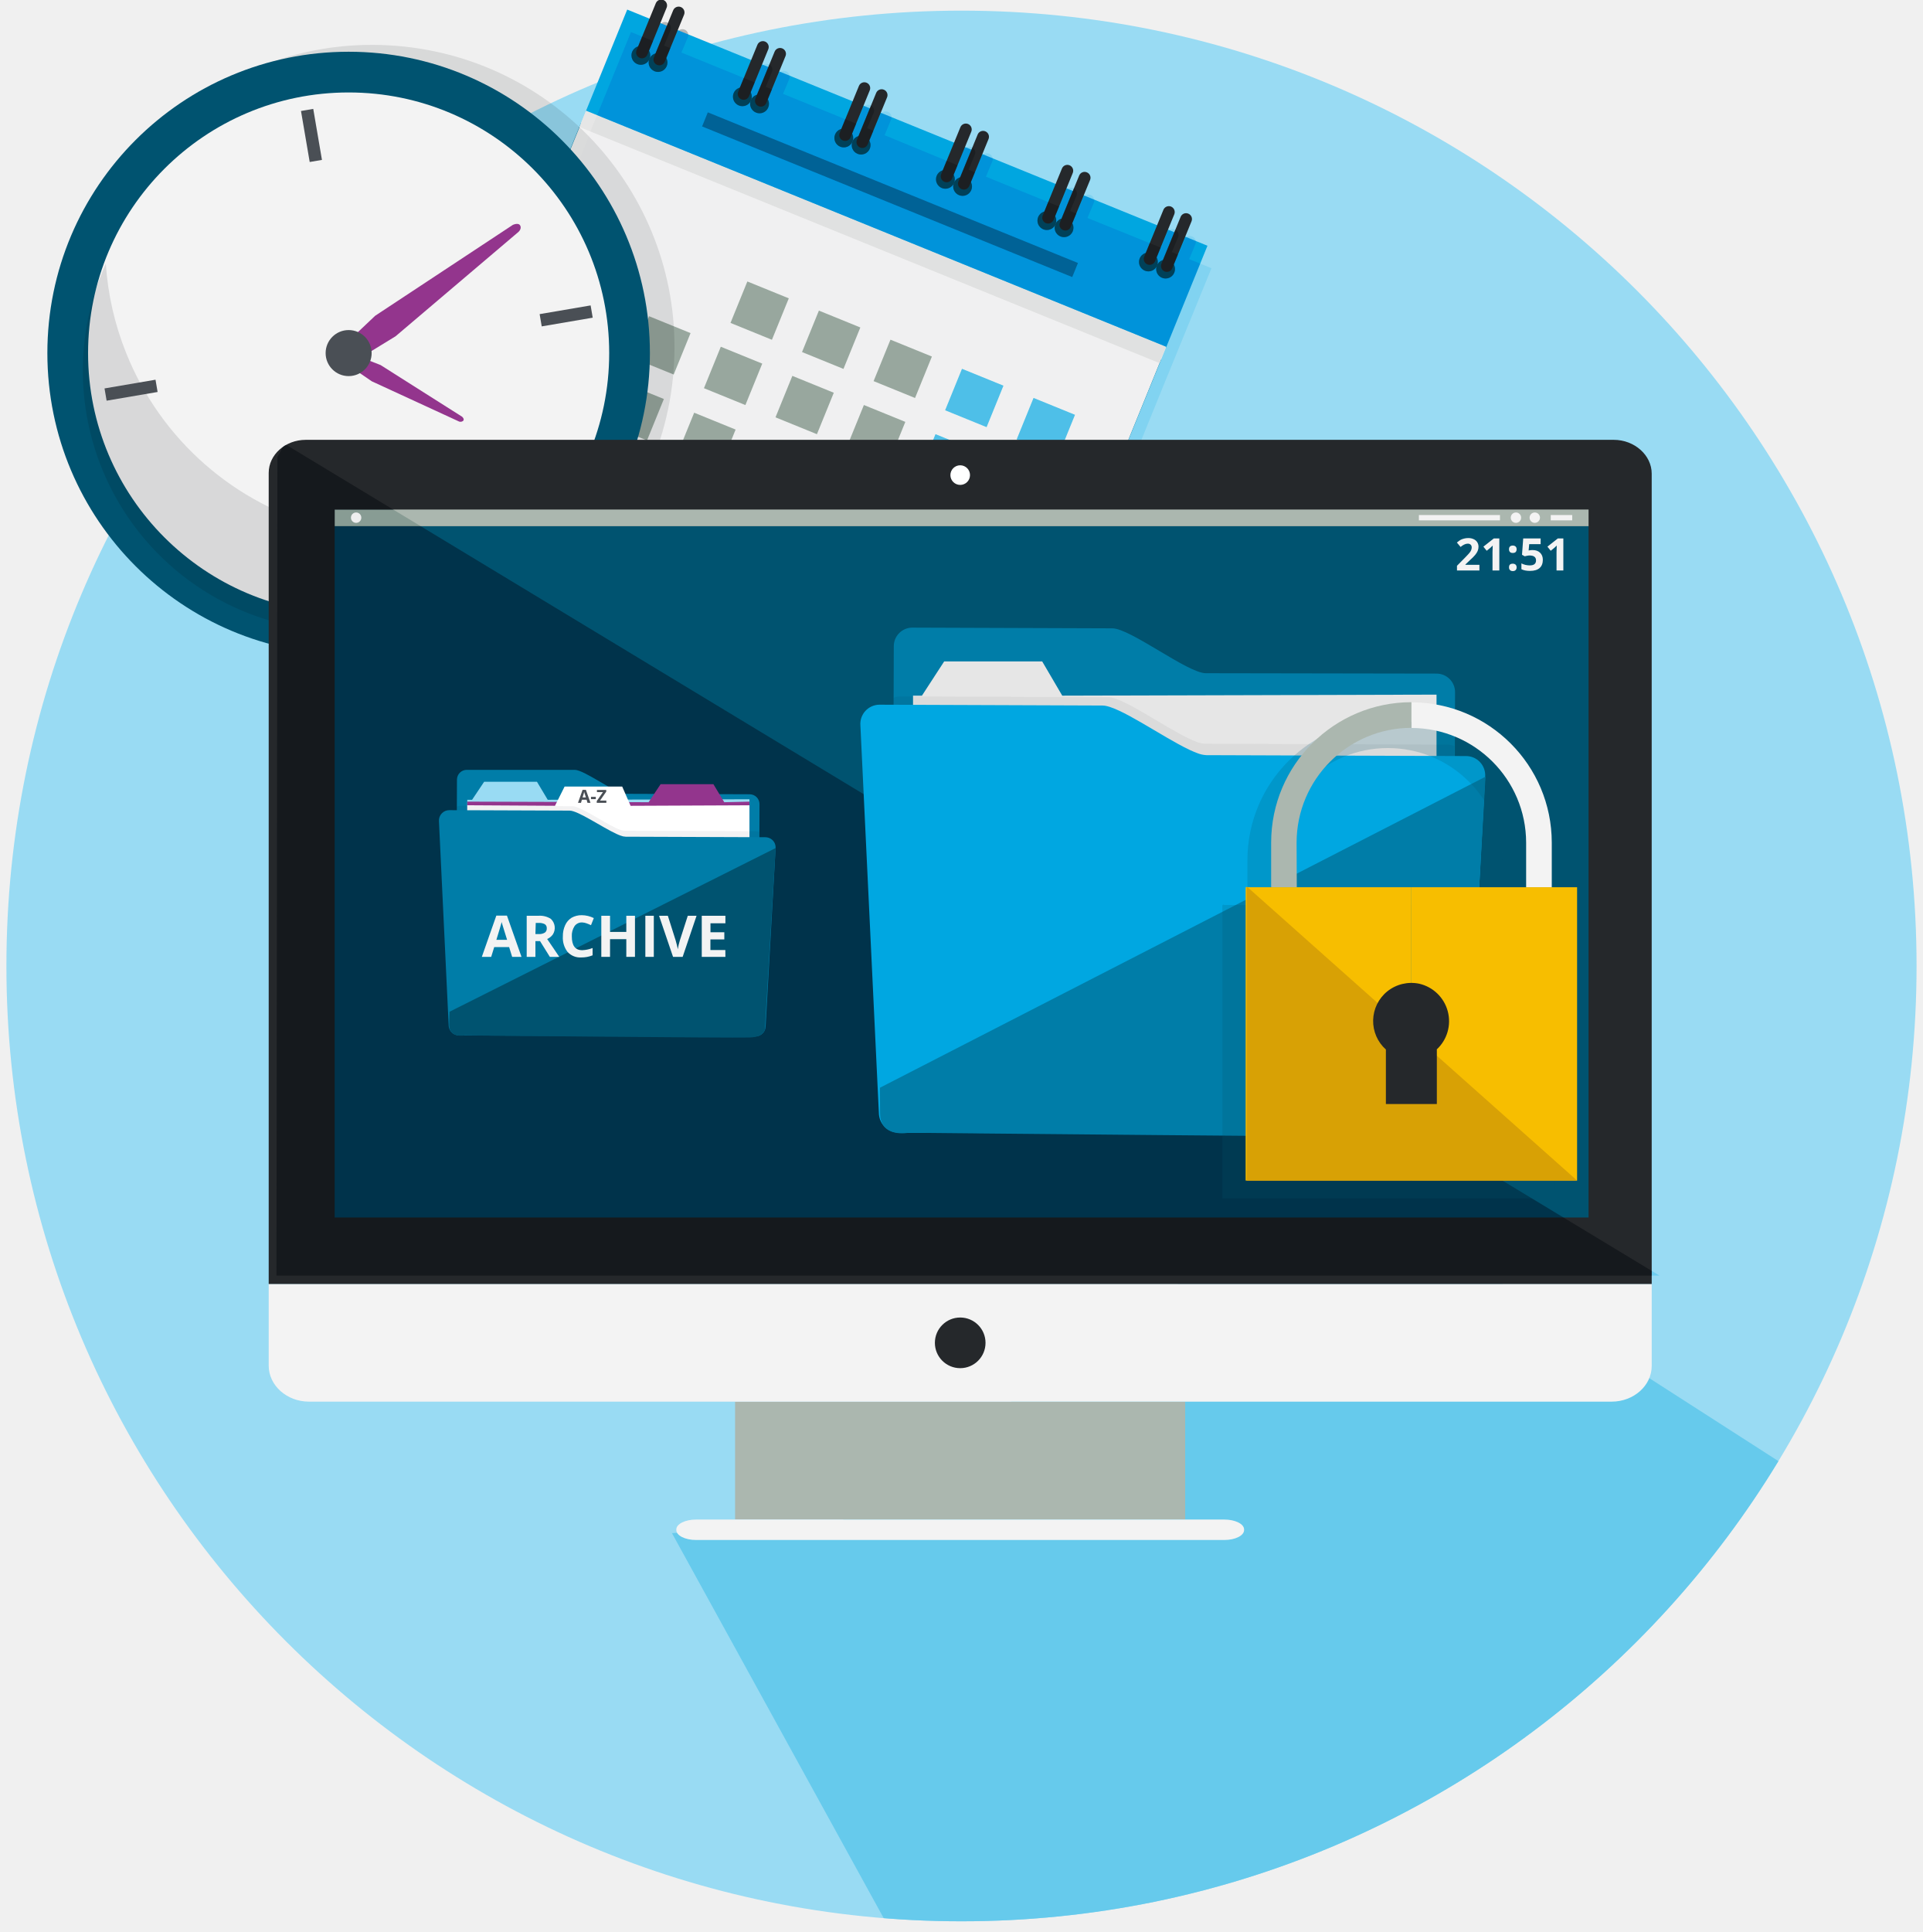
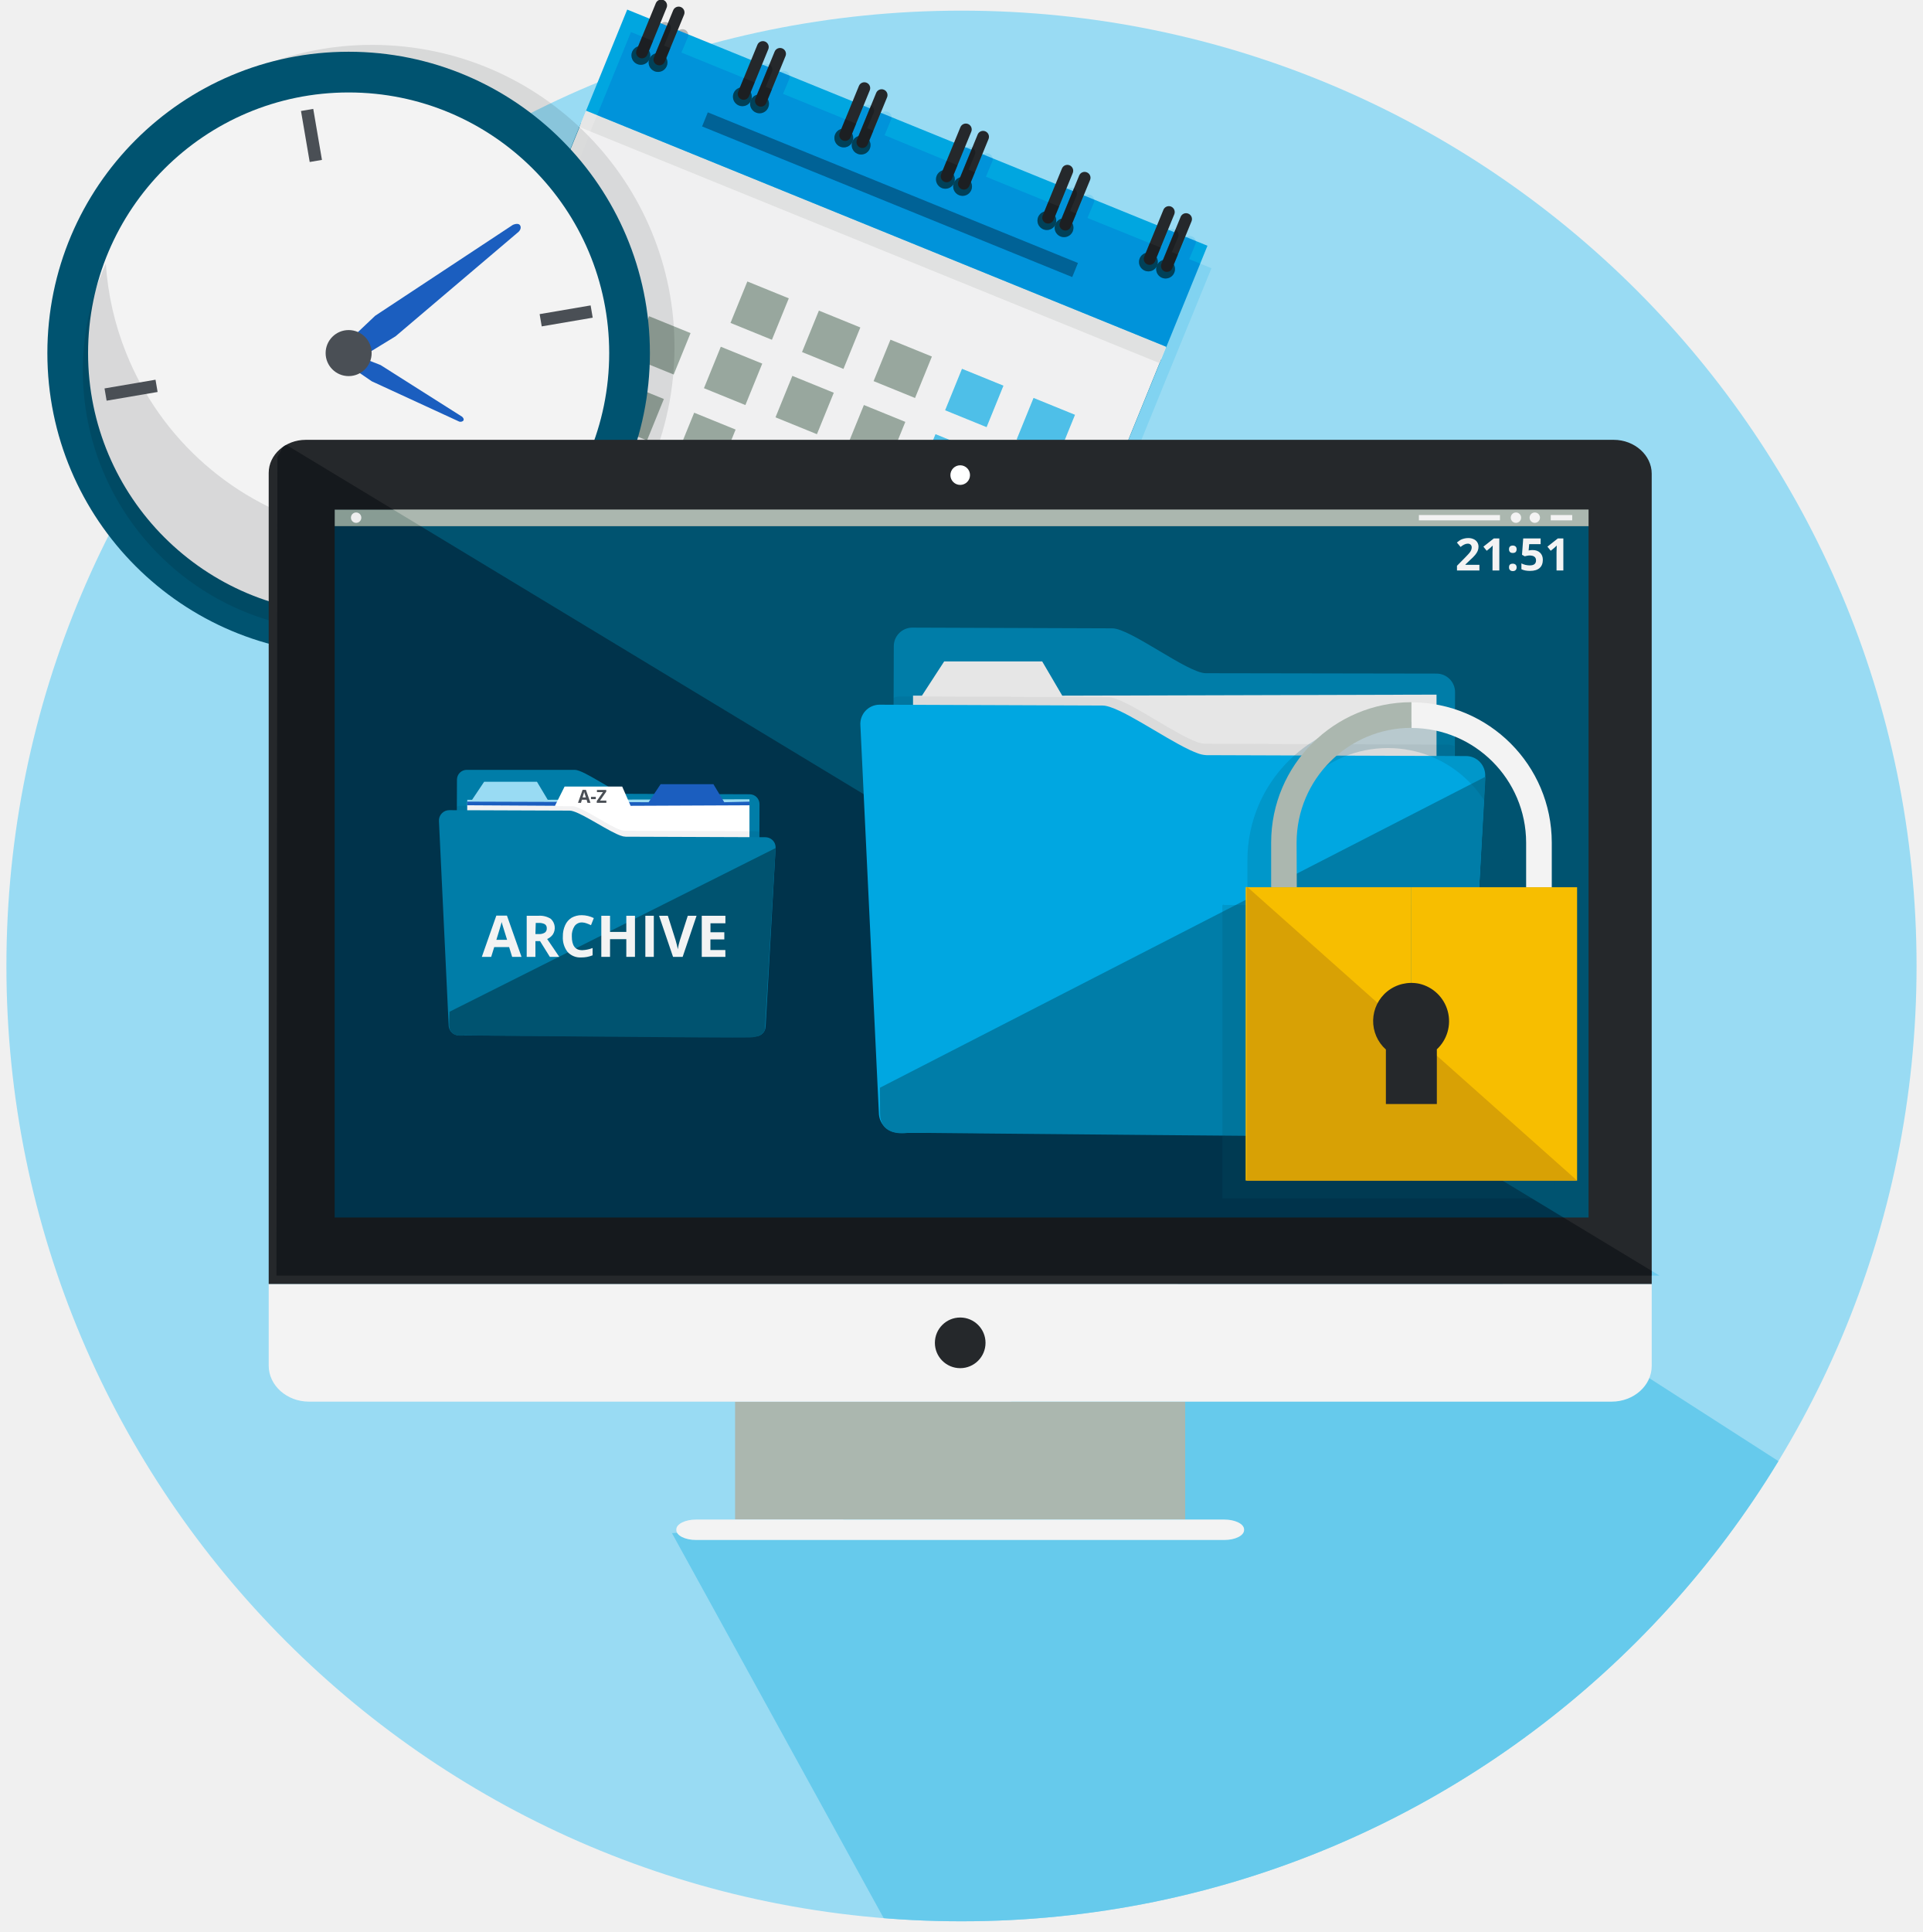
<svg xmlns="http://www.w3.org/2000/svg" viewBox="0 0 300 301.33">
  <defs>
-     <style>.a{fill:none;}.b{isolation:isolate;}.c{fill:#99dbf3;}.d{clip-path:url(#a);}.e{fill:#66caec;}.f{fill:#007da8;}.g,.w{fill:#f3f3f3;}.h{fill:#00a6e0;}.i,.x{fill:#005370;}.j,.n{fill:#25282b;}.k{fill:#e6e6e6;}.l{fill:#abb7af;}.m{fill:#111a1e;opacity:0.27;}.m,.s{mix-blend-mode:overlay;}.n{opacity:0.12;}.n,.o,.t{mix-blend-mode:multiply;}.o,.p,.s,.v{fill:#4a4f55;}.o{opacity:0.16;}.q{fill:#93358d;}.r{fill:#fff;}.s{fill-rule:evenodd;}.t{fill:#a7a9ac;opacity:0.15;}.u{fill:#00a7e1;}.v{font-size:2.83px;}.v,.w{font-family:OpenSans-Bold, Open Sans;font-weight:700;}.w{font-size:7px;}.x{opacity:0.2;}.y{fill:#f7be00;}.z{fill:#d8a105;}</style>
+     <style>.a{fill:none;}.b{isolation:isolate;}.c{fill:#99dbf3;}.d{clip-path:url(#a);}.e{fill:#66caec;}.f{fill:#007da8;}.g,.w{fill:#f3f3f3;}.h{fill:#00a6e0;}.i,.x{fill:#005370;}.j,.n{fill:#25282b;}.k{fill:#e6e6e6;}.l{fill:#abb7af;}.m{fill:#111a1e;opacity:0.27;}.m,.s{mix-blend-mode:overlay;}.n{opacity:0.12;}.n,.o,.t{mix-blend-mode:multiply;}.o,.p,.s,.v{fill:#4a4f55;}.o{opacity:0.16;}.q{fill:#1b5ebf;}.r{fill:#fff;}.s{fill-rule:evenodd;}.t{fill:#a7a9ac;opacity:0.15;}.u{fill:#00a7e1;}.v{font-size:2.83px;}.v,.w{font-family:OpenSans-Bold, Open Sans;font-weight:700;}.w{font-size:7px;}.x{opacity:0.2;}.y{fill:#f7be00;}.z{fill:#d8a105;}</style>
    <clipPath id="a">
      <circle class="a" cx="150" cy="150.66" r="149" />
    </clipPath>
  </defs>
  <g class="b">
    <circle class="c" cx="150" cy="150.66" r="149" />
    <g class="d">
      <polygon class="e" points="104.83 239.12 153.07 326.81 332.34 263.15 207.93 183.23 130.68 237.66 104.83 239.12" />
    </g>
    <rect class="f" x="77.01" y="28.38" width="85.52" height="97.75" transform="translate(3.07 159.07) rotate(-67.86)" />
    <rect class="g" x="81.5" y="23.96" width="80.17" height="97.69" transform="translate(8.33 157.99) rotate(-67.86)" />
    <rect class="h" x="131.33" y="-21.04" width="17.1" height="97.73" transform="translate(61.4 146.91) rotate(-67.86)" />
    <rect class="f" x="137.67" y="-0.8" width="2.37" height="62.34" transform="translate(58.39 147.54) rotate(-67.86)" />
    <circle class="i" cx="99.98" cy="8.64" r="1.47" />
    <circle class="i" cx="102.66" cy="9.75" r="1.47" />
    <path class="j" d="M101,8.53a.92.92,0,0,1-1.19.5h0a.92.92,0,0,1-.5-1.2l3-7.32A.92.92,0,0,1,103.5,0h0a.92.92,0,0,1,.5,1.2Z" />
    <path class="j" d="M103.71,9.62a.91.91,0,0,1-1.19.5h0a.9.9,0,0,1-.5-1.19l3-7.32a.92.92,0,0,1,1.2-.51h0a.92.92,0,0,1,.5,1.2Z" />
    <path class="i" d="M117.18,15.64a1.46,1.46,0,0,1-1.92.81,1.48,1.48,0,0,1-.81-1.92,1.47,1.47,0,0,1,2.73,1.11Z" />
    <path class="i" d="M119.86,16.75a1.46,1.46,0,0,1-1.92.81,1.47,1.47,0,1,1,1.11-2.73A1.47,1.47,0,0,1,119.86,16.75Z" />
    <path class="j" d="M116.86,15a.91.91,0,0,1-1.19.5h0a.91.91,0,0,1-.51-1.19l3-7.32a.92.92,0,0,1,1.19-.51h0a.92.92,0,0,1,.51,1.2Z" />
    <path class="j" d="M119.55,16.06a.91.91,0,0,1-1.2.5h0a.91.91,0,0,1-.5-1.19l3-7.32a.91.91,0,0,1,1.19-.5h0a.91.91,0,0,1,.51,1.19Z" />
    <path class="i" d="M133,22.08a1.47,1.47,0,1,1-.81-1.92A1.47,1.47,0,0,1,133,22.08Z" />
    <path class="i" d="M135.7,23.19a1.47,1.47,0,1,1-.81-1.92A1.47,1.47,0,0,1,135.7,23.19Z" />
    <path class="j" d="M132.7,21.41a.92.92,0,0,1-1.2.5h0a.91.91,0,0,1-.5-1.19l3-7.32a.91.91,0,0,1,1.19-.5h0a.91.91,0,0,1,.5,1.19Z" />
    <path class="j" d="M135.38,22.5a.91.91,0,0,1-1.19.51h0a.91.91,0,0,1-.5-1.2l3-7.32a.92.92,0,0,1,1.2-.5h0a.91.91,0,0,1,.5,1.19Z" />
    <circle class="i" cx="147.49" cy="27.97" r="1.47" />
    <circle class="i" cx="150.17" cy="29.08" r="1.47" />
    <path class="j" d="M148.53,27.85a.91.91,0,0,1-1.19.51h0a.92.92,0,0,1-.51-1.2l3-7.32a.92.92,0,0,1,1.2-.5h0a.92.92,0,0,1,.5,1.19Z" />
    <path class="j" d="M151.22,29a.92.92,0,0,1-1.2.5h0a.92.92,0,0,1-.5-1.19l3-7.32a.91.91,0,0,1,1.19-.51h0a.92.92,0,0,1,.51,1.2Z" />
    <circle class="i" cx="163.32" cy="34.41" r="1.47" />
    <circle class="i" cx="166" cy="35.52" r="1.47" />
    <path class="j" d="M164.37,34.3a.93.93,0,0,1-1.2.5h0a.91.91,0,0,1-.5-1.19l3-7.32a.91.91,0,0,1,1.19-.51h0a.92.92,0,0,1,.5,1.2Z" />
    <path class="j" d="M167.05,35.39a.91.91,0,0,1-1.19.5h0a.9.9,0,0,1-.5-1.19l3-7.32a.91.91,0,0,1,1.2-.5h0a.91.91,0,0,1,.5,1.19Z" />
    <circle class="i" cx="179.16" cy="40.86" r="1.47" />
    <circle class="i" cx="181.84" cy="41.97" r="1.47" />
    <path class="j" d="M180.2,40.74a.91.91,0,0,1-1.19.5h0a.91.91,0,0,1-.51-1.19l3-7.32a.92.92,0,0,1,1.2-.51h0a.93.93,0,0,1,.5,1.2Z" />
    <path class="j" d="M182.89,41.83a.92.92,0,0,1-1.2.51h0a.93.93,0,0,1-.5-1.2l3-7.32a.91.91,0,0,1,1.19-.5h0a.91.91,0,0,1,.51,1.19Z" />
    <rect class="k" x="134.78" y="-11.91" width="2.75" height="97.69" transform="translate(50.63 149.14) rotate(-67.86)" />
    <rect class="l" x="115.02" y="44.96" width="6.98" height="6.98" transform="translate(28.97 139.96) rotate(-67.86)" />
    <rect class="l" x="126.18" y="49.5" width="6.98" height="6.98" transform="translate(31.72 153.13) rotate(-67.86)" />
    <rect class="l" x="137.35" y="54.04" width="6.98" height="6.98" transform="translate(34.47 166.3) rotate(-67.86)" />
    <rect class="e" x="148.51" y="58.58" width="6.98" height="6.98" transform="translate(37.22 179.47) rotate(-67.86)" />
    <rect class="e" x="159.67" y="63.12" width="6.98" height="6.98" transform="translate(39.97 192.64) rotate(-67.86)" />
    <rect class="l" x="110.88" y="55.14" width="6.98" height="6.98" transform="translate(16.96 142.47) rotate(-67.86)" />
    <rect class="l" x="122.04" y="59.68" width="6.98" height="6.98" transform="translate(19.71 155.64) rotate(-67.86)" />
    <rect class="l" x="133.2" y="64.22" width="6.98" height="6.98" transform="translate(22.46 168.81) rotate(-67.86)" />
    <rect class="e" x="144.36" y="68.77" width="6.98" height="6.98" transform="translate(25.21 181.98) rotate(-67.86)" />
    <rect class="e" x="155.53" y="73.31" width="6.98" height="6.98" transform="translate(27.96 195.14) rotate(-67.86)" />
    <rect class="l" x="88.53" y="45.84" width="6.98" height="6.98" transform="translate(11.65 115.97) rotate(-67.86)" />
    <rect class="l" x="99.69" y="50.38" width="6.98" height="6.98" transform="translate(14.4 129.14) rotate(-67.86)" />
    <rect class="l" x="106.72" y="65.42" width="6.98" height="6.98" transform="translate(4.85 145.03) rotate(-67.86)" />
    <rect class="l" x="117.88" y="69.97" width="6.98" height="6.98" transform="translate(7.59 158.2) rotate(-67.86)" />
    <rect class="l" x="129.05" y="74.51" width="6.98" height="6.98" transform="translate(10.34 171.37) rotate(-67.86)" />
    <rect class="e" x="140.21" y="79.05" width="6.98" height="6.98" transform="translate(13.09 184.53) rotate(-67.86)" />
-     <rect class="e" x="151.37" y="83.59" width="6.98" height="6.98" transform="translate(15.84 197.7) rotate(-67.86)" />
+     <rect class="e" x="151.37" y="83.59" width="6.98" height="6.98" transform="matrix(0.38, -0.93, 0.93, 0.38, 15.84, 197.7)" />
    <rect class="l" x="84.37" y="56.12" width="6.98" height="6.98" transform="translate(-0.46 118.53) rotate(-67.86)" />
    <rect class="l" x="95.54" y="60.66" width="6.98" height="6.98" transform="translate(2.28 131.7) rotate(-67.86)" />
    <rect class="l" x="102.59" y="75.69" width="6.98" height="6.98" transform="translate(-7.24 147.59) rotate(-67.86)" />
    <rect class="l" x="113.75" y="80.23" width="6.98" height="6.98" transform="translate(-4.49 160.76) rotate(-67.86)" />
    <rect class="l" x="124.91" y="84.77" width="6.98" height="6.98" transform="translate(-1.74 173.93) rotate(-67.86)" />
    <rect class="e" x="136.07" y="89.31" width="6.98" height="6.98" transform="translate(1.01 187.1) rotate(-67.86)" />
    <rect class="e" x="147.23" y="93.85" width="6.98" height="6.98" transform="translate(3.76 200.27) rotate(-67.86)" />
    <rect class="l" x="80.24" y="66.38" width="6.98" height="6.98" transform="translate(-12.55 121.09) rotate(-67.86)" />
    <rect class="l" x="91.4" y="70.92" width="6.98" height="6.98" transform="translate(-9.8 134.26) rotate(-67.86)" />
    <rect class="l" x="98.4" y="85.97" width="6.98" height="6.98" transform="translate(-19.37 150.12) rotate(-67.86)" />
    <rect class="l" x="109.57" y="90.51" width="6.98" height="6.98" transform="translate(-16.62 163.29) rotate(-67.86)" />
    <rect class="l" x="120.73" y="95.05" width="6.98" height="6.98" transform="translate(-13.87 176.46) rotate(-67.86)" />
    <rect class="e" x="131.89" y="99.59" width="6.98" height="6.98" transform="translate(-11.12 189.63) rotate(-67.86)" />
    <rect class="e" x="143.05" y="104.13" width="6.98" height="6.98" transform="translate(-8.37 202.8) rotate(-67.86)" />
    <rect class="l" x="76.05" y="76.66" width="6.98" height="6.98" transform="translate(-24.68 123.62) rotate(-67.86)" />
    <rect class="l" x="87.22" y="81.21" width="6.98" height="6.98" transform="translate(-21.93 136.79) rotate(-67.86)" />
    <path class="m" d="M156.08,122.66l25.66-63.08h0l.78-1.9h0L189,41.83l-3.48-1.41,1-2.4a.92.92,0,0,0-1.7-.69l-1,2.39-1-.4,1-2.39a.92.92,0,0,0-1.7-.69l-1,2.39L169.65,34l1-2.39a.91.91,0,0,0-.5-1.19.92.92,0,0,0-1.2.5l-1,2.39-1-.4,1-2.39a.91.91,0,1,0-1.69-.69l-1,2.39-11.45-4.66,1-2.39a.93.93,0,0,0-.51-1.2.91.91,0,0,0-1.19.51l-1,2.39-1-.4,1-2.4a.92.92,0,0,0-1.7-.69l-1,2.4L138,21.09l1-2.39a.92.92,0,1,0-1.7-.69l-1,2.39-1-.41,1-2.39a.91.91,0,1,0-1.69-.69l-1,2.39-11.45-4.66,1-2.39a.92.92,0,0,0-1.7-.69l-1,2.39-1-.4,1-2.39a.92.92,0,0,0-1.7-.69l-1,2.39L106.31,8.2l1-2.39a.91.91,0,0,0-.5-1.19.92.92,0,0,0-1.2.5l-1,2.39-1-.4,1-2.39A.91.91,0,1,0,102.9,4l-1,2.39L98.44,5,92,20.77l0,.07-.78,1.91h0L59,102l90.54,36.84,2.75-6.74,2-4.82Z" />
    <circle class="n" cx="57.95" cy="54.39" r="47" transform="matrix(0.08, -1, 1, 0.08, -0.95, 107.75)" />
    <circle class="i" cx="54.39" cy="55.07" r="47" />
    <circle class="g" cx="54.39" cy="55.07" r="40.65" />
    <path class="o" d="M19.68,55.05a45.4,45.4,0,0,1-3.17-13.94A40.64,40.64,0,1,0,91.19,73.16,45.59,45.59,0,0,1,19.68,55.05Z" />
    <rect class="p" x="47.62" y="17.09" width="1.94" height="8.07" transform="translate(-2.86 8.48) rotate(-9.69)" />
    <rect class="p" x="59.22" y="84.97" width="1.94" height="8.07" transform="translate(-14.13 11.4) rotate(-9.69)" />
    <rect class="p" x="16.42" y="59.89" width="8.07" height="1.94" transform="translate(-9.96 4.31) rotate(-9.69)" />
    <rect class="p" x="84.29" y="48.3" width="8.07" height="1.94" transform="translate(-7.03 15.57) rotate(-9.69)" />
    <path class="q" d="M53.7,53.82l4.83-4.57L80,35.08s.93-.45,1.18.15-.47,1.09-.47,1.09l-19,16.13-6.19,3.79-1.89.32Z" />
    <path class="q" d="M55.66,55.48l3.72,1.46L72.1,65s.45.39.12.67a.68.68,0,0,1-.76,0L58,59.47l-3.49-2.39L54,56.14Z" />
    <circle class="p" cx="54.39" cy="55.07" r="3.59" />
    <rect class="l" x="114.68" y="218.62" width="70.22" height="18.35" />
    <path class="g" d="M41.92,213c0,3.09,2.83,5.61,6.28,5.61H251.44c3.43,0,6.24-2.5,6.24-5.56v-12.8H41.92Z" />
    <path class="g" d="M108.6,237c-1.71,0-3.09.69-3.09,1.55v.09c0,.86,1.38,1.55,3.09,1.55H191c1.71,0,3.09-.69,3.09-1.55v-.09c0-.86-1.38-1.55-3.09-1.55H108.6Z" />
    <circle class="j" cx="149.8" cy="209.44" r="3.95" />
    <path class="j" d="M251.76,68.6H47.7c-3.18,0-5.78,2.32-5.78,5.15V200.26H257.68V73.87C257.68,71,255,68.6,251.76,68.6Z" />
    <polygon class="i" points="247.83 90.23 247.83 97.58 247.83 103.3 247.83 109.02 247.83 113.92 247.83 119.64 247.83 124.54 247.83 130.26 247.83 135.16 247.83 140.88 247.83 147.41 247.83 152.31 247.83 158.03 247.83 162.93 247.83 189.89 52.21 189.89 52.21 162.93 52.21 158.03 52.21 152.31 52.21 147.41 52.21 140.88 52.21 135.16 52.21 130.26 52.21 124.54 52.21 119.64 52.21 113.92 52.21 109.02 52.21 103.3 52.21 97.58 52.21 90.23 52.21 82.06 247.83 82.06 247.83 90.23" />
    <path class="r" d="M149.8,75.63a1.53,1.53,0,1,0-1.53-1.53A1.53,1.53,0,0,0,149.8,75.63Z" />
    <rect class="l" x="52.21" y="79.47" width="195.62" height="2.6" />
    <circle class="g" cx="55.56" cy="80.74" r="0.81" />
    <circle class="g" cx="239.44" cy="80.74" r="0.81" />
    <circle class="g" cx="236.5" cy="80.74" r="0.81" />
    <rect class="g" x="241.93" y="80.33" width="3.35" height="0.83" />
    <rect class="g" x="221.36" y="80.33" width="12.65" height="0.83" />
    <polygon class="s" points="44.4 69.23 258.89 198.95 43.13 198.95 43.28 71.27 44.4 69.23" />
    <path class="f" d="M173.53,98l-31.22-.11a2.89,2.89,0,0,0-2.87,2.92l-.24,70.63a2.89,2.89,0,0,0,2.85,2.94l81.88.29a2.89,2.89,0,0,0,2.87-2.91L227,108a2.89,2.89,0,0,0-2.85-2.94L188.11,105C185.3,105,176.35,98,173.53,98Z" />
    <polygon class="k" points="142.44 141.74 142.44 108.5 143.83 108.5 147.3 103.16 162.59 103.16 165.72 108.5 224.11 108.34 224.11 141.74 142.44 141.74" />
    <path class="t" d="M139.41,108.81l-.23,67.67a3,3,0,0,0,1,.18l85.52.31a3.09,3.09,0,0,0,1-.18l.2-60.46a3,3,0,0,0-1-.19L188,116a4.1,4.1,0,0,1-1.36-.31c-.35-.13-.72-.29-1.12-.48-4-1.88-10.31-6.46-12.63-6.47l-32.38-.12A3,3,0,0,0,139.41,108.81Z" />
    <path class="u" d="M134.23,113.16l2.89,60.65a3.11,3.11,0,0,0,3.1,2.85l85.52.31a3.09,3.09,0,0,0,1-.18,3,3,0,0,0,2.07-2.65l2.89-53a3,3,0,0,0-3-3.22l-40.5-.14a4.45,4.45,0,0,1-1.45-.33q-.56-.21-1.2-.51c-4.23-2-11.06-6.9-13.55-6.9l-34.8-.13A3,3,0,0,0,134.23,113.16Z" />
    <path class="f" d="M137.28,169.65l94.47-48.51-3,52.8s.64,3.17-4.51,3.34-82.47-.61-82.47-.61-4.49.9-4.47-3.06Z" />
    <path class="f" d="M89.66,120.07l-16.83,0a1.53,1.53,0,0,0-1.54,1.53l-.13,37.17a1.53,1.53,0,0,0,1.53,1.55l44.13.15a1.53,1.53,0,0,0,1.55-1.53l.12-33.51a1.54,1.54,0,0,0-1.54-1.55l-19.43-.07C96,123.75,91.18,120.08,89.66,120.07Z" />
    <polygon class="c" points="72.9 142.23 72.9 124.74 73.65 124.74 75.53 121.93 83.77 121.93 85.45 124.74 116.92 124.66 116.92 142.23 72.9 142.23" />
    <polygon class="q" points="72.9 142.61 72.9 125.03 101.19 125.12 103.06 122.31 111.3 122.31 112.99 125.12 116.92 125.03 116.92 142.61 72.9 142.61" />
    <polygon class="r" points="72.9 143.17 72.9 125.6 86.58 125.68 88.08 122.68 97.07 122.68 98.38 125.68 116.92 125.6 116.92 143.17 72.9 143.17" />
    <path class="t" d="M71.27,125.78l-.12,35.62a1.69,1.69,0,0,0,.56.09l46.09.16a1.69,1.69,0,0,0,.56-.09l.11-31.82a1.69,1.69,0,0,0-.56-.1l-20.48-.07a2.2,2.2,0,0,1-.73-.17,4.82,4.82,0,0,1-.6-.25c-2.14-1-5.56-3.4-6.81-3.41l-17.45-.06A1.8,1.8,0,0,0,71.27,125.78Z" />
    <path class="f" d="M68.48,128.07,70,160a1.62,1.62,0,0,0,1.11,1.41,1.69,1.69,0,0,0,.56.09l46.09.16a1.69,1.69,0,0,0,.56-.09,1.59,1.59,0,0,0,1.12-1.4L121,132.27a1.59,1.59,0,0,0-.55-1.3,1.62,1.62,0,0,0-1.06-.39L97.6,130.5a2.4,2.4,0,0,1-.78-.17,6.48,6.48,0,0,1-.65-.27c-2.28-1.05-6-3.63-7.3-3.63l-18.76-.07A1.61,1.61,0,0,0,68.48,128.07Z" />
    <path class="i" d="M70.13,157.8,121,132.27l-1.64,27.79s.35,1.67-2.43,1.76-44.44-.33-44.44-.33-2.42.48-2.41-1.6Z" />
    <text class="v" transform="translate(90.17 125.22)">A-Z</text>
    <path class="g" d="M79.9,149.24l-.47-1.52H77.1l-.47,1.52H75.17l2.26-6.43h1.66l2.27,6.43Zm-.79-2.66c-.43-1.38-.67-2.17-.73-2.35s-.09-.32-.11-.43c-.1.38-.37,1.3-.83,2.78Z" />
    <path class="g" d="M83.53,146.78v2.46H82.17v-6.41H84a3.17,3.17,0,0,1,1.93.48,1.91,1.91,0,0,1,.31,2.45,2.06,2.06,0,0,1-.88.69c1,1.44,1.59,2.37,1.89,2.79H85.78l-1.53-2.46Zm0-1.1H84a1.65,1.65,0,0,0,1-.22.76.76,0,0,0,.3-.67.7.7,0,0,0-.31-.65,1.89,1.89,0,0,0-1-.19h-.41Z" />
    <path class="g" d="M90.81,143.87a1.38,1.38,0,0,0-1.18.58,2.68,2.68,0,0,0-.42,1.61c0,1.42.53,2.14,1.6,2.14a5,5,0,0,0,1.64-.34V149a4.52,4.52,0,0,1-1.76.33,2.67,2.67,0,0,1-2.14-.85,3.6,3.6,0,0,1-.74-2.43,4,4,0,0,1,.36-1.75,2.63,2.63,0,0,1,1-1.16,3.13,3.13,0,0,1,1.59-.4,4.32,4.32,0,0,1,1.88.45l-.44,1.11a7.33,7.33,0,0,0-.72-.3A2.28,2.28,0,0,0,90.81,143.87Z" />
    <path class="g" d="M99.06,149.24H97.71v-2.76H95.17v2.76H93.81v-6.41h1.36v2.52h2.54v-2.52h1.35Z" />
    <path class="g" d="M100.68,149.24v-6.41H102v6.41Z" />
    <path class="g" d="M107.3,142.83h1.37l-2.17,6.41H105l-2.18-6.41h1.37l1.21,3.82c.07.22.13.48.21.78s.11.51.13.63a10.3,10.3,0,0,1,.33-1.41Z" />
    <path class="g" d="M113.17,149.24h-3.69v-6.41h3.69V144h-2.33v1.4H113v1.12h-2.17v1.65h2.33Z" />
    <text class="w" transform="translate(227.02 88.98)">21:51</text>
    <path class="x" d="M242.37,141.16h-4v-7a21.88,21.88,0,1,0-43.76,0v7H191l-.14-.12v.12h-.16v45.75h51.71Zm-43.76-7a17.91,17.91,0,0,1,35.81,0v7H198.61Z" />
    <path class="l" d="M202.28,131.42a17.93,17.93,0,0,1,17.91-17.9v-4a21.9,21.9,0,0,0-21.88,21.88v7h4Z" />
    <path class="g" d="M238.09,131.42v7h4v-7a21.9,21.9,0,0,0-21.87-21.88v4A17.92,17.92,0,0,1,238.09,131.42Z" />
    <polygon class="y" points="246.04 138.38 242.06 138.38 238.09 138.38 220.19 138.38 220.19 184.13 246.04 184.13 246.04 138.38" />
    <polygon class="y" points="220.19 138.38 202.28 138.38 198.31 138.38 194.33 138.38 194.33 184.13 220.19 184.13 220.19 138.38" />
    <polygon class="z" points="194.49 138.25 246.04 184.13 194.49 184.13 194.49 138.25" />
    <path class="j" d="M224.16,163.69v8.5h-7.95v-8.5a5.95,5.95,0,0,1,.21-9.06,6,6,0,0,1,5-1.2,6,6,0,0,1,2.71,10.26Z" />
  </g>
</svg>
